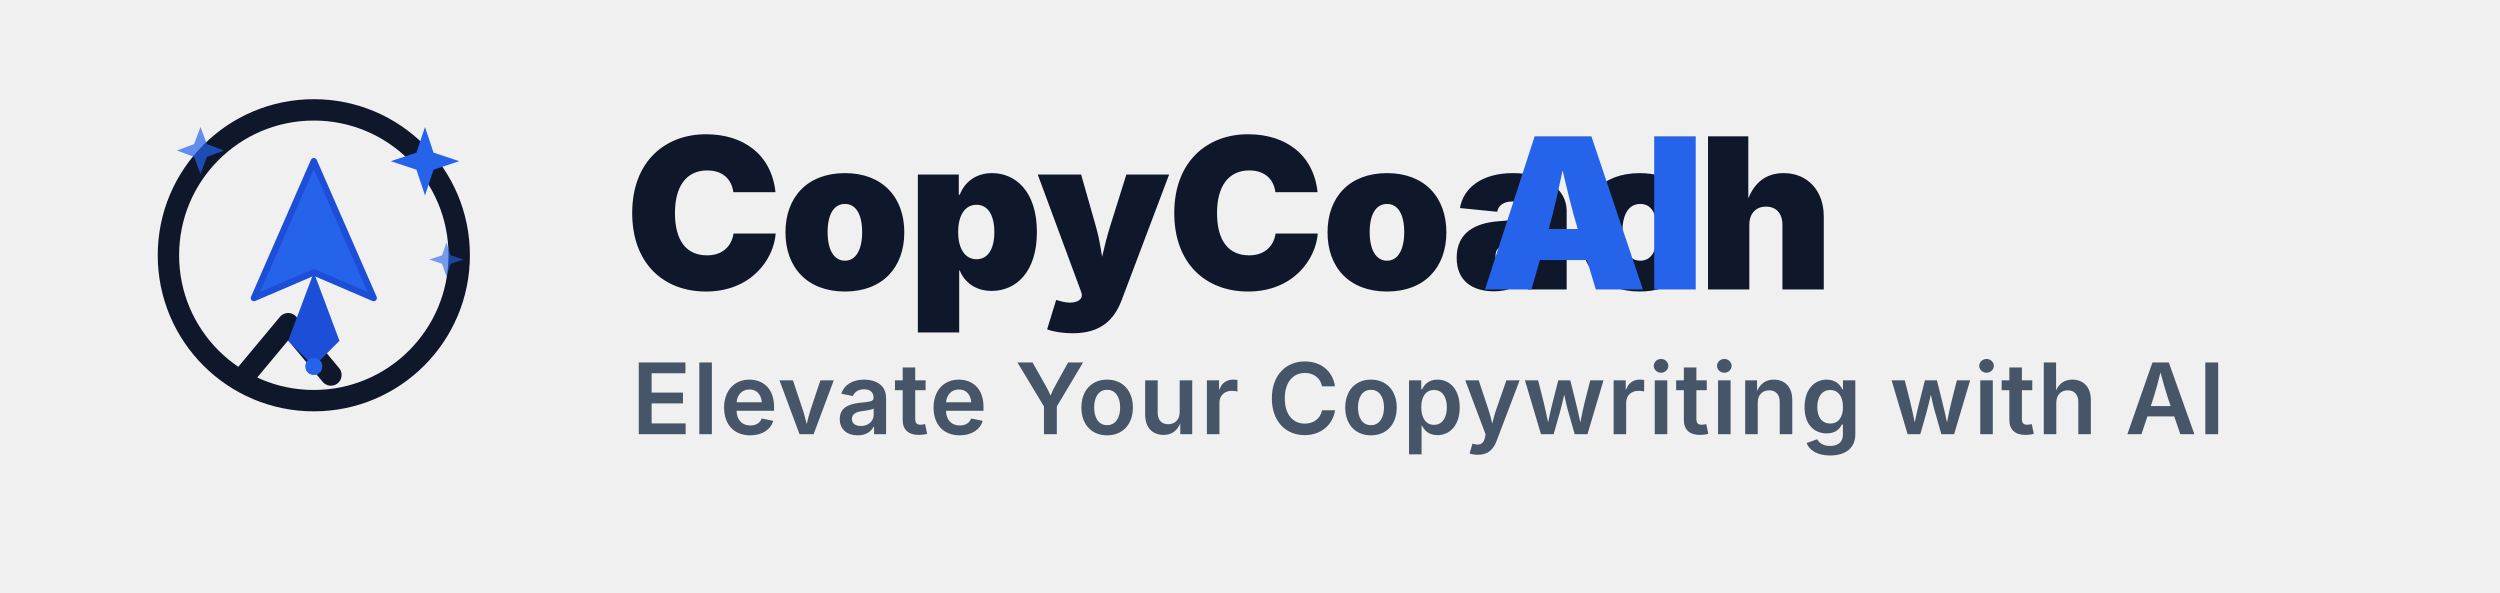
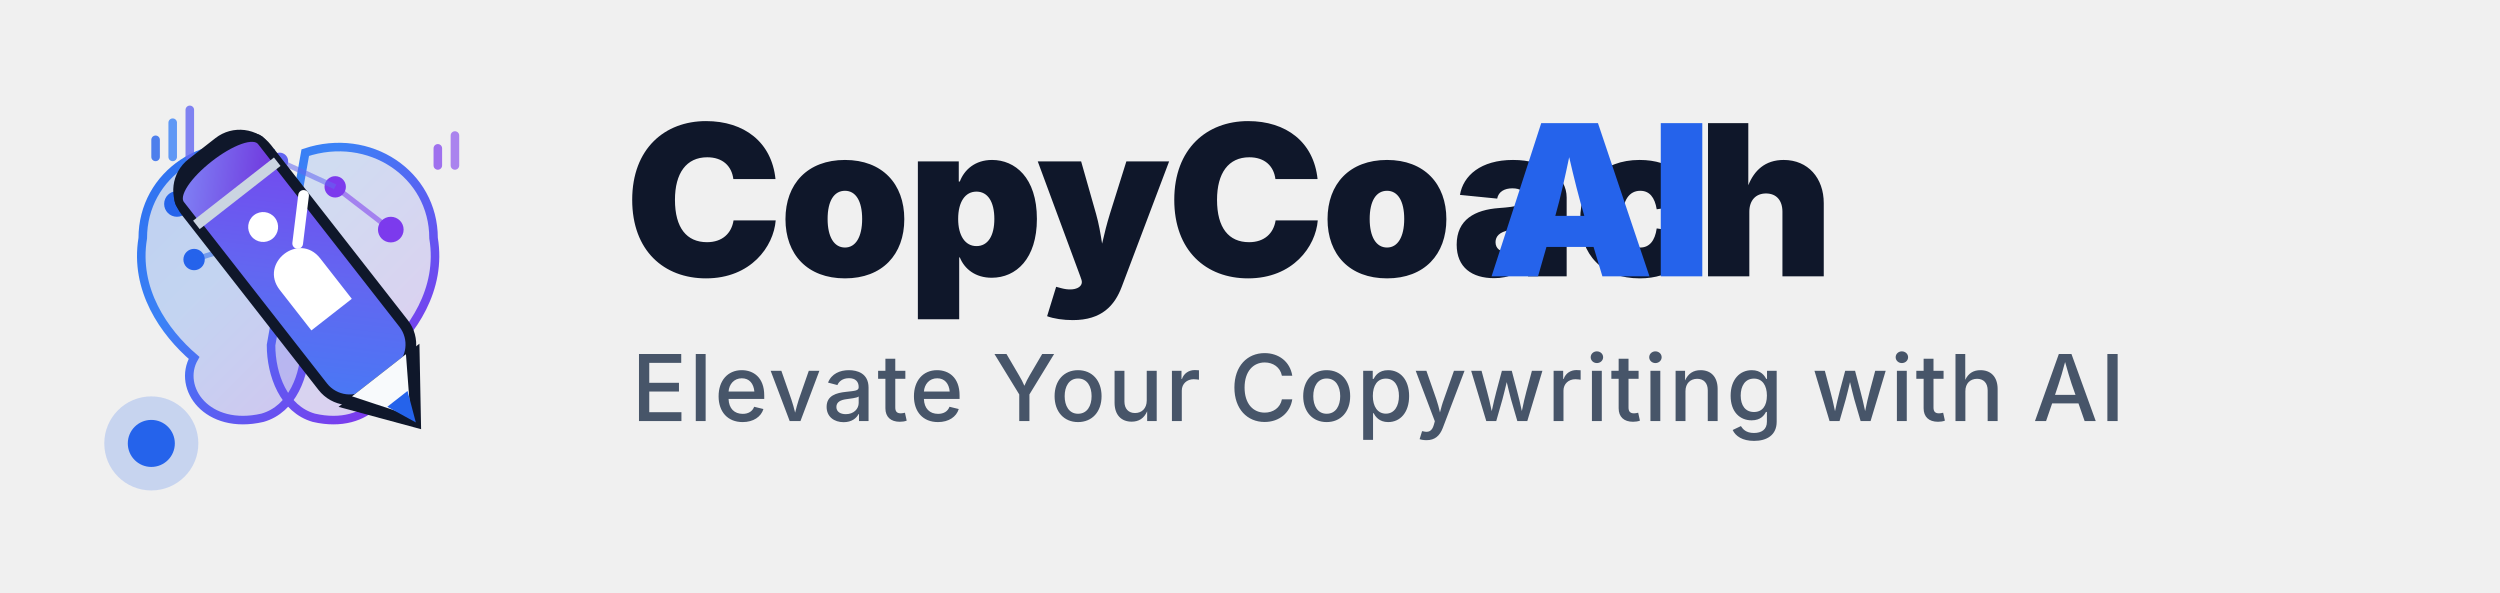
<svg xmlns="http://www.w3.org/2000/svg" viewBox="0 0 380 90" fill="none">
+   <defs>
+     <linearGradient id="brainGradLight" x1="10" y1="10" x2="80" y2="80" gradientUnits="userSpaceOnUse">
+       <stop offset="0%" stop-color="#2563EB" />
+       <stop offset="50%" stop-color="#3b82f6" />
+       <stop offset="100%" stop-color="#7c3aed" />
+     </linearGradient>
+     <linearGradient id="pencilGradLight" x1="10" y1="70" x2="70" y2="10" gradientUnits="userSpaceOnUse">
+       <stop offset="0%" stop-color="#3b82f6" />
+       <stop offset="50%" stop-color="#6366f1" />
+       <stop offset="100%" stop-color="#7c3aed" />
+     </linearGradient>
+     <linearGradient id="eraserGradLight" x1="55" y1="10" x2="75" y2="30" gradientUnits="userSpaceOnUse">
+       <stop offset="0%" stop-color="#818CF8" />
+       <stop offset="100%" stop-color="#6d28d9" />
+     </linearGradient>
+   </defs>
  <g transform="translate(10, 5) scale(0.65)">
-     <circle cx="58" cy="52" r="34" stroke="#0F172A" stroke-width="5" fill="none" />
-     <path d="M 42 80 L 52 68 L 62 80" stroke="#0F172A" stroke-width="5" fill="none" stroke-linecap="round" stroke-linejoin="round" />
-     <path d="M 58 30 L 72 62 L 58 56 L 44 62 Z" fill="#2563EB" stroke="#1D4ED8" stroke-width="1.5" stroke-linejoin="round" />
-     <path d="M 58 56 L 52 72 L 58 78 L 64 72 Z" fill="#1D4ED8" />
-     <circle cx="58" cy="78" r="2" fill="#2563EB" />
-     <path d="M 82 28 L 84 22 L 86 28 L 92 30 L 86 32 L 84 38 L 82 32 L 76 30 Z" fill="#2563EB" />
-     <path d="M 30 26 L 31.5 22 L 33 26 L 37 27.5 L 33 29 L 31.5 33 L 30 29 L 26 27.5 Z" fill="#2563EB" opacity="0.7" />
-     <path d="M 88 52 L 89 49 L 90 52 L 93 53 L 90 54 L 89 57 L 88 54 L 85 53 Z" fill="#2563EB" opacity="0.6" />
+     <path d="M 48 28 C 33 23 18 33 18 48 C 16 60 23 70 30 76 C 26 83 33 93 46 90 C 53 88 56 80 56 73 Z" fill="url(#brainGradLight)" fill-opacity="0.25" stroke="url(#brainGradLight)" stroke-width="2" stroke-linecap="round" />
+     <path d="M 56 28 C 71 23 86 33 86 48 C 88 60 81 70 74 76 C 78 83 71 93 58 90 C 51 88 48 80 48 73 Z" fill="url(#brainGradLight)" fill-opacity="0.18" stroke="url(#brainGradLight)" stroke-width="2" stroke-linecap="round" />
+     <circle cx="26" cy="40" r="3" fill="#2563EB" />
+     <circle cx="38" cy="34" r="2.5" fill="#3b82f6" />
+     <circle cx="50" cy="30" r="2" fill="#6366f1" />
+     <circle cx="63" cy="36" r="2.5" fill="#7c3aed" />
+     <circle cx="76" cy="46" r="3" fill="#7c3aed" />
+     <circle cx="30" cy="53" r="2.5" fill="#2563EB" />
+     <circle cx="46" cy="48" r="2.5" fill="#3b82f6" />
+     <circle cx="60" cy="53" r="2" fill="#6366f1" />
+     <line x1="26" y1="40" x2="38" y2="34" stroke="#2563EB" stroke-width="1.2" opacity="0.55" />
+     <line x1="38" y1="34" x2="50" y2="30" stroke="#3b82f6" stroke-width="1.2" opacity="0.55" />
+     <line x1="50" y1="30" x2="63" y2="36" stroke="#6366f1" stroke-width="1.2" opacity="0.55" />
+     <line x1="63" y1="36" x2="76" y2="46" stroke="#7c3aed" stroke-width="1.2" opacity="0.55" />
+     <line x1="30" y1="53" x2="46" y2="48" stroke="#2563EB" stroke-width="1.2" opacity="0.5" />
+     <line x1="46" y1="48" x2="60" y2="53" stroke="#3b82f6" stroke-width="1.2" opacity="0.5" />
+     <rect x="20" y="24" width="2" height="6" rx="1" fill="#2563EB" opacity="0.8" />
+     <rect x="24" y="20" width="2" height="10" rx="1" fill="#3b82f6" opacity="0.8" />
+     <rect x="28" y="17" width="2" height="13" rx="1" fill="#6366f1" opacity="0.8" />
+     <rect x="86" y="26" width="2" height="6" rx="1" fill="#7c3aed" opacity="0.7" />
+     <rect x="90" y="23" width="2" height="9" rx="1" fill="#7c3aed" opacity="0.6" />
+     <g transform="rotate(-38 56 58)">
+       <rect x="44" y="20" width="24" height="68" rx="8" fill="url(#pencilGradLight)" stroke="#0F172A" stroke-width="2.5" />
+       <path d="M 44 26 C 44 20 68 20 68 26 L 68 32 L 44 32 Z" fill="url(#eraserGradLight)" stroke="#0F172A" stroke-width="2" />
+       <line x1="44" y1="32" x2="68" y2="32" stroke="#CBD5E1" stroke-width="2.5" />
+       <circle cx="56" cy="42" r="3.5" fill="#FFFFFF" />
+       <path d="M 50 56 C 50 48 62 48 62 56 L 62 68 L 50 68 Z" fill="#FFFFFF" />
+       <line x1="60" y1="50" x2="68" y2="42" stroke="#FFFFFF" stroke-width="2.5" stroke-linecap="round" />
+       <path d="M 44 86 L 56 102 L 68 86 Z" fill="#0F172A" />
+       <path d="M 48 86 L 56 98 L 64 86 Z" fill="#F8FAFC" />
+       <path d="M 53 93 L 56 100 L 59 93 Z" fill="#2563EB" />
+     </g>
+     <circle cx="20" cy="96" r="5.5" fill="#2563EB" />
+     <circle cx="20" cy="96" r="11" fill="#2563EB" opacity="0.2" />
  </g>
-   <text x="95" y="44" font-family="system-ui, -apple-system, sans-serif" font-weight="900" font-size="32" fill="#0F172A" letter-spacing="-0.5">CopyCoach </text>
-   <text x="225" y="44" font-family="system-ui, -apple-system, sans-serif" font-weight="900" font-size="32" fill="#2563EB" letter-spacing="-0.5">AI</text>
-   <text x="96" y="66" font-family="system-ui, -apple-system, sans-serif" font-weight="600" font-size="15" fill="#475569" letter-spacing="0.2">Elevate Your Copywriting with AI</text>
+   <text x="95" y="42" font-family="system-ui, -apple-system, 'Segoe UI', sans-serif" font-weight="900" font-size="32" fill="#0F172A" letter-spacing="-0.5">CopyCoach </text>
+   <text x="226" y="42" font-family="system-ui, -apple-system, 'Segoe UI', sans-serif" font-weight="900" font-size="32" fill="#2563EB" letter-spacing="-0.5">AI</text>
+   <text x="96" y="64" font-family="system-ui, -apple-system, 'Segoe UI', sans-serif" font-weight="500" font-size="14" fill="#475569" letter-spacing="0.3">Elevate Your Copywriting with AI</text>
</svg>
